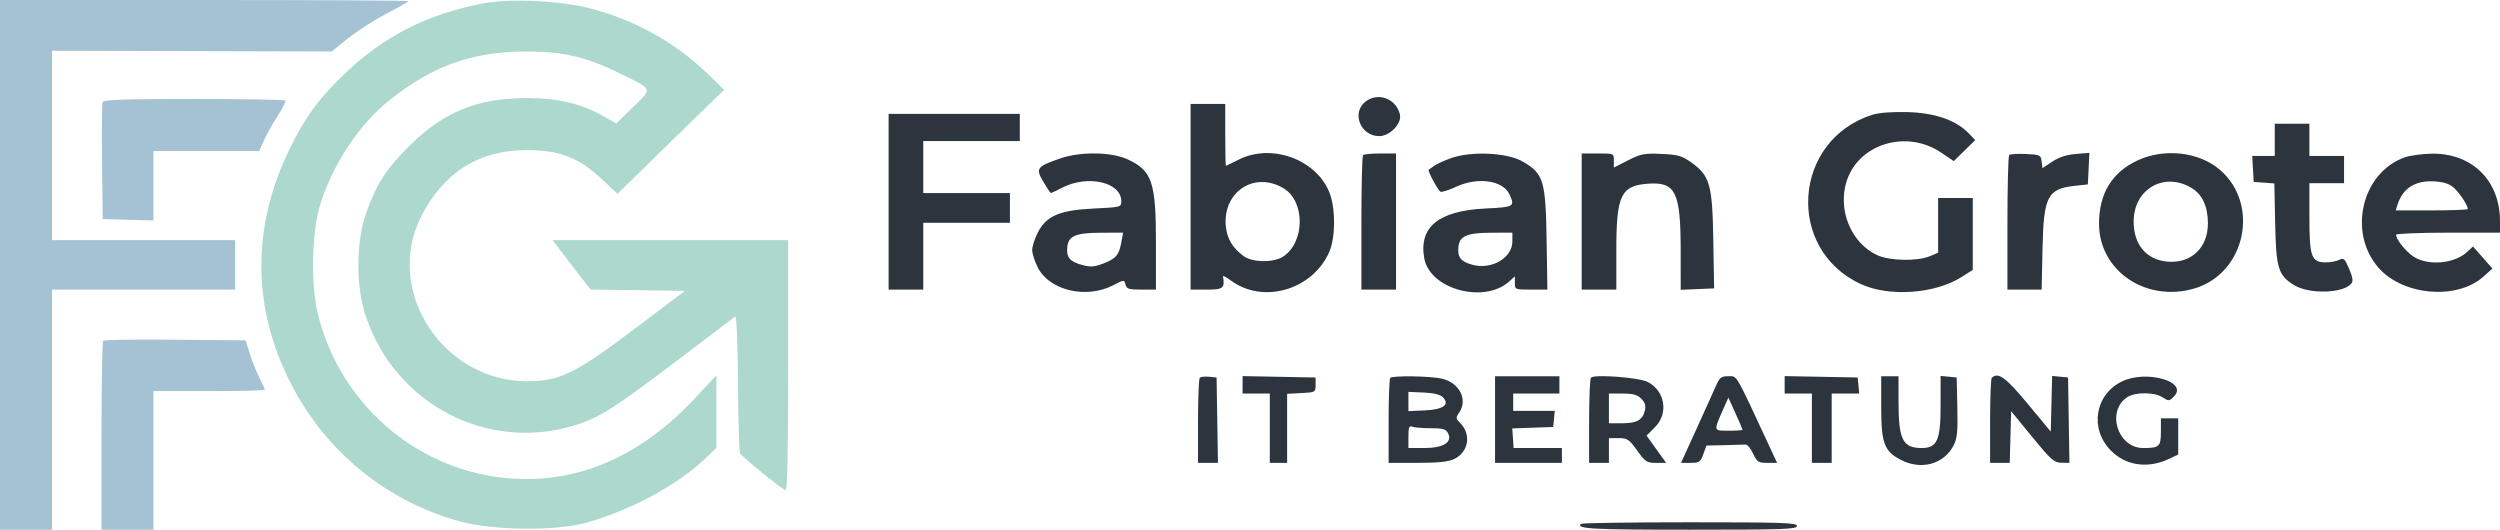
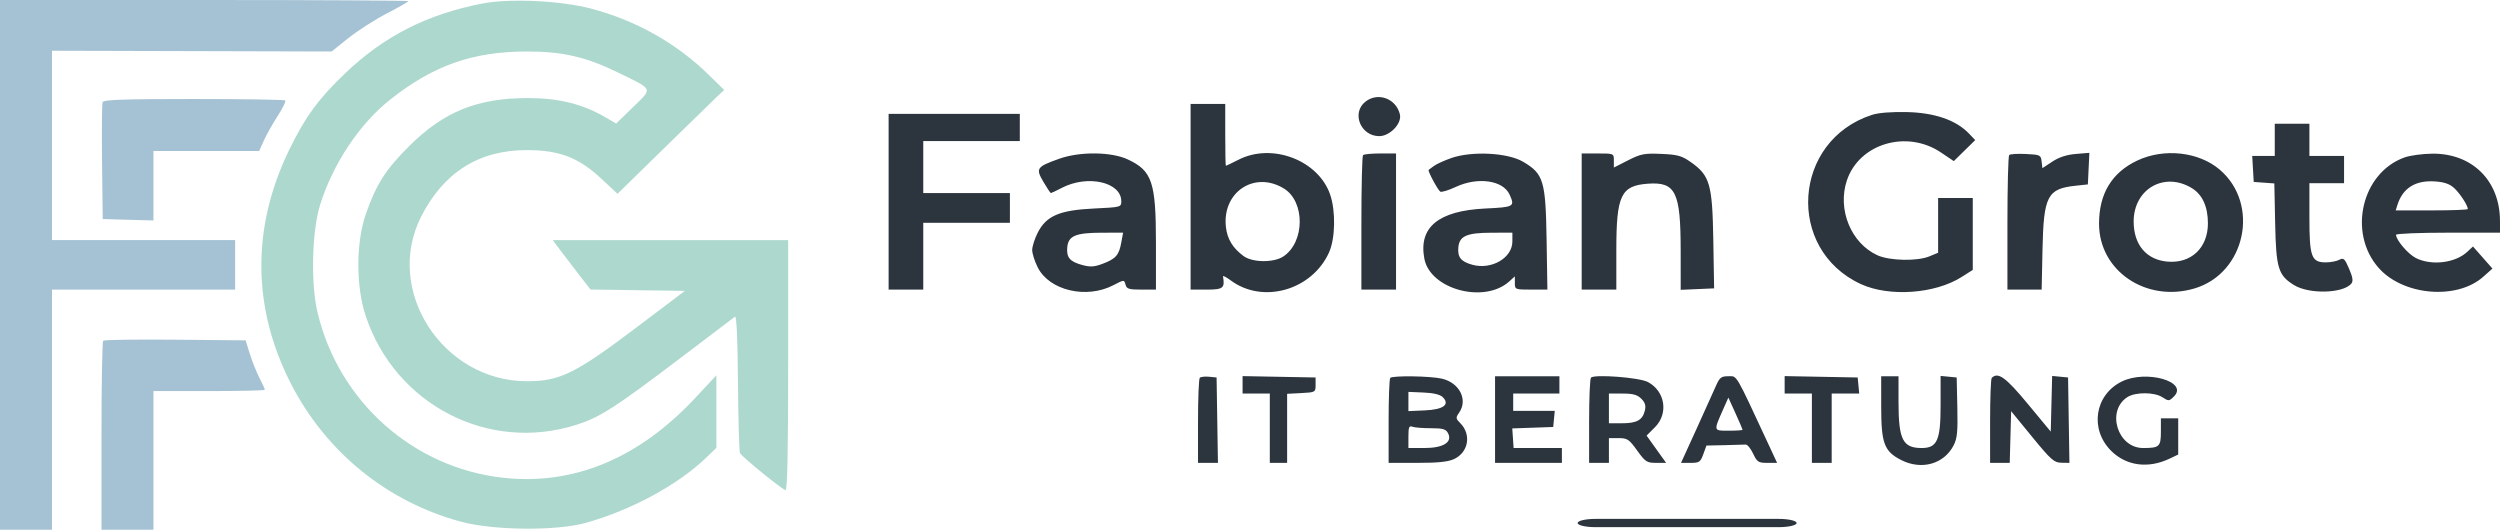
- <svg xmlns="http://www.w3.org/2000/svg" viewBox="0 0 1010 214" version="1.1" width="1010" height="214" id="svg1">
-   <defs id="defs1" />
-   <g id="layer2">
-     <path d="m -5e-7,107.001 v 107 H 10.5 21 v -48.5 -48.5 h 37 37 v -10 -10 H 58 21 l 4e-5,-38.25 3e-5,-38.25 56.488,0.153 56.488,0.153 6.762,-5.413 c 3.719,-2.977 10.699,-7.455 15.512,-9.951 4.812,-2.496 8.75,-4.742 8.75,-4.991 0,-0.249 -37.125,-0.453 -82.5,-0.453 H -5e-7 V 107.001 M 41.449,41.272 c -0.268,0.699 -0.367,11.612 -0.219,24.25 L 41.5,88.501 51.75,88.786 62,89.071 V 75.036 61.001 h 21.348 21.348 l 1.902,-4.227 c 1.046,-2.325 3.554,-6.785 5.573,-9.912 2.019,-3.127 3.407,-5.95 3.083,-6.273 -0.323,-0.323 -16.952,-0.588 -36.953,-0.588 -28.499,0 -36.47,0.275 -36.853,1.272 m 0.232,96.38 C 41.307,138.027 41,155.359 41,176.167 v 37.833 H 51.5 62 v -28 -28 h 22.5 c 12.375,0 22.5,-0.243 22.5,-0.54 0,-0.297 -0.976,-2.434 -2.168,-4.75 -1.192,-2.316 -2.942,-6.685 -3.887,-9.71 l -1.719,-5.5 -28.431,-0.265 C 55.158,137.09 42.057,137.277 41.682,137.652" style="fill:#a4c2d4;fill-rule:evenodd;stroke:none;stroke-width:12;stroke-dasharray:none;fill-opacity:1" id="path1-6" />
-     <path d="m 194.919,1.416 c -22.456,4.364 -39.72,13.146 -55.522,28.242 -10.732,10.254 -16.082,17.572 -22.541,30.837 -15.249,31.318 -15.015,63.865 0.681,94.52 14.158,27.652 38.947,47.755 68.762,55.766 13.094,3.518 38.287,3.77 50.15,0.503 18.249,-5.027 37.276,-15.284 48.719,-26.263 l 4.25,-4.078 v -14.662 -14.662 l -8.484,9.092 c -22.895,24.536 -49.232,35.473 -77.766,32.294 -36.285,-4.042 -66.289,-30.769 -74.865,-66.688 -2.835,-11.876 -2.306,-33.114 1.091,-43.801 5.26,-16.545 15.843,-32.414 28.131,-42.183 17.475,-13.892 33.483,-19.535 55.393,-19.527 14.514,0.006 23.764,2.157 37,8.605 14.196,6.916 13.846,6.085 5.842,13.857 l -6.842,6.644 -4.11,-2.408 c -9.285,-5.441 -19.005,-7.883 -31.39,-7.888 -20.547,-0.008 -34.045,5.43 -48.084,19.374 -9.479,9.414 -13.384,15.539 -17.548,27.526 -3.982,11.461 -4.019,29.119 -0.087,41 11.903,35.962 49.594,55.463 85.219,44.091 9.534,-3.044 15.593,-6.946 42.687,-27.498 11.172,-8.474 20.763,-15.748 21.313,-16.164 0.659,-0.499 1.077,8.598 1.225,26.713 0.124,15.108 0.488,27.894 0.808,28.413 1.079,1.745 17.336,14.946 18.407,14.946 0.732,0 1.06,-15.607 1.06,-50.5 V 97.016 h -47.551 -47.551 l 2.796,3.75 c 1.538,2.062 4.969,6.553 7.625,9.979 l 4.829,6.229 19.06,0.271 19.06,0.271 -19.385,14.644 c -24.843,18.768 -31.109,21.856 -44.356,21.856 -34.105,0 -57.798,-36.605 -42.908,-66.291 9.044,-18.029 23.482,-27.15 42.879,-27.088 13.223,0.043 20.902,3.016 30.164,11.68 l 6.394,5.982 18.721,-18.321 c 10.296,-10.077 19.992,-19.52 21.545,-20.985 l 2.824,-2.664 -6.324,-6.189 C 273.303,17.475 256.879,8.235 238.884,3.497 226.546,0.248 205.947,-0.727 194.919,1.416" style="fill:#add8ce;fill-rule:evenodd;stroke:none;stroke-width:12;stroke-dasharray:none;fill-opacity:1" id="path1-3" />
-   </g>
-   <g id="layer4" style="fill:#535b6e;fill-opacity:1">
-     <path d="M 551.635,41.073 C 545.891,45.591 549.659,55 557.212,55 c 4.323,0 9.208,-5.132 8.353,-8.775 -1.505,-6.411 -8.868,-9.134 -13.93,-5.152 M 481,79.5 V 117 h 6.5 c 6.668,0 7.41,-0.598 6.596,-5.318 -0.078,-0.45 1.332,0.275 3.132,1.612 12.952,9.617 32.801,3.97 39.696,-11.294 2.533,-5.607 2.76,-16.639 0.48,-23.329 -4.741,-13.915 -23.4,-21.066 -36.984,-14.175 -2.706,1.373 -5.032,2.498 -5.169,2.5 C 495.113,66.998 495,61.375 495,54.5 V 42 h -7 -7 V 79.5 M 756.286,46.407 c -32.108,10.367 -34.978,54.36 -4.461,68.379 11.421,5.247 29.902,3.944 40.639,-2.865 L 797,109.044 V 94.522 80 h -7 -7 v 11.051 11.051 l -3.468,1.449 c -4.912,2.052 -16.097,1.831 -21.032,-0.417 -10.698,-4.872 -16.282,-18.528 -12.362,-30.235 4.99,-14.903 24.181,-20.606 38.016,-11.295 l 5.179,3.485 4.327,-4.247 4.327,-4.247 -2.592,-2.706 c -5.132,-5.356 -13.762,-8.34 -24.895,-8.605 -6.336,-0.151 -11.544,0.26 -14.214,1.122 M 359,81.5 V 117 h 7 7 V 103.5 90 H 390.5 408 V 84 78 H 390.5 373 V 67.5 57 H 392.5 412 V 51.5 46 H 385.5 359 v 35.5 m 560,-25 V 63 h -4.552 -4.552 l 0.302,5.25 0.302,5.25 4.165,0.303 4.165,0.303 0.335,16.197 c 0.374,18.077 1.245,20.921 7.61,24.863 6.086,3.769 19.836,3.417 23.163,-0.592 0.815,-0.982 0.582,-2.527 -0.903,-5.993 -1.766,-4.12 -2.231,-4.547 -3.953,-3.626 -1.073,0.574 -3.53,1.044 -5.46,1.044 C 933.8,106 933,103.8 933,87.777 V 74 h 7 7 V 68.5 63 h -7 -7 V 56.5 50 h -7 -7 v 6.5 m -491,7.613 c -9.242,3.285 -9.666,3.894 -6.492,9.311 1.475,2.517 2.85,4.576 3.056,4.576 0.206,0 2.181,-0.942 4.39,-2.093 C 439.374,70.476 453,73.539 453,81.313 c 0,2.362 -0.194,2.413 -11.032,2.927 -13.914,0.659 -19.273,2.959 -22.718,9.749 C 418.012,96.428 417,99.583 417,101 c 0,1.417 1.012,4.584 2.25,7.038 4.716,9.352 19.67,12.855 30.586,7.164 4.307,-2.245 4.34,-2.247 4.867,-0.231 0.457,1.748 1.344,2.029 6.414,2.029 H 467 V 98.149 C 467,73.537 465.463,68.987 455.599,64.394 448.948,61.297 436.286,61.168 428,64.113 M 550.667,62.667 C 550.3,63.033 550,75.408 550,90.167 V 117 h 7 7 V 89.5 62 h -6.333 c -3.483,0 -6.633,0.3 -7,0.667 m 35.62,1.195 c -2.867,1.008 -6.017,2.449 -7,3.203 -0.983,0.753 -1.93,1.453 -2.106,1.556 -0.514,0.299 3.701,8.189 4.708,8.811 0.504,0.312 3.323,-0.553 6.264,-1.922 8.893,-4.14 19.076,-2.692 21.709,3.086 2.221,4.874 1.855,5.088 -9.675,5.634 -19.035,0.902 -27.141,7.536 -24.755,20.257 2.334,12.442 24.244,18.317 34.319,9.201 l 2.25,-2.036 v 2.674 c 0,2.628 0.114,2.674 6.574,2.674 h 6.574 l -0.324,-20.25 c -0.38,-23.779 -1.223,-26.555 -9.541,-31.43 -6.225,-3.648 -20.697,-4.376 -28.996,-1.458 M 639,89.5 V 117 h 7 7 v -16.032 c 0,-22.092 1.855,-25.972 12.787,-26.754 11.188,-0.801 13.199,3.323 13.207,27.082 L 679,117.091 685.75,116.796 692.5,116.5 692.177,97 c -0.374,-22.584 -1.383,-26.09 -9.062,-31.487 -3.688,-2.592 -5.331,-3.051 -11.945,-3.336 -6.859,-0.296 -8.277,-0.022 -13.419,2.592 L 652,67.691 V 64.845 C 652,62.01 651.977,62 645.5,62 H 639 V 89.5 M 811.709,62.624 C 811.319,63.014 811,75.408 811,90.167 V 117 h 6.914 6.914 l 0.344,-16.25 C 825.629,79.165 827.135,76.261 838.5,75.038 l 5,-0.538 0.301,-6.378 0.301,-6.378 -5.491,0.455 c -3.694,0.306 -6.799,1.321 -9.487,3.1 l -3.997,2.645 -0.314,-2.722 c -0.298,-2.59 -0.608,-2.736 -6.355,-3.014 -3.323,-0.161 -6.36,0.027 -6.75,0.417 m 51.718,2.25 c -10.276,4.861 -15.437,13.415 -15.417,25.553 0.031,19.017 19.06,31.898 38.567,26.105 20.617,-6.122 26.553,-33.995 10.219,-47.977 -8.479,-7.257 -22.533,-8.808 -33.368,-3.682 m 108.036,-1.283 c -17.315,6.148 -23.033,30.391 -10.52,44.606 9.911,11.259 31.666,13.101 42.328,3.583 l 3.675,-3.281 -3.933,-4.462 -3.933,-4.462 -2.29,2.145 c -4.845,4.538 -14.443,5.706 -20.77,2.527 C 972.863,102.663 968,96.964 968,94.852 968,94.383 977.45,94 989,94 h 21 l -0.01,-4.75 c -0.019,-16.255 -11.211,-27.351 -27.404,-27.171 -3.9,0.043 -8.907,0.724 -11.127,1.512 M 518.639,76.124 c 8.703,5.282 8.569,21.76 -0.225,27.522 -3.892,2.55 -12.483,2.439 -16.031,-0.207 -4.386,-3.271 -6.569,-6.863 -7.114,-11.705 -1.588,-14.086 11.489,-22.82 23.37,-15.609 M 885.593,76.06 c 4.197,2.594 6.403,7.483 6.403,14.193 0,9.863 -6.768,16.265 -16.325,15.442 -8.547,-0.737 -13.671,-6.811 -13.674,-16.211 0,-13.197 12.476,-20.297 23.596,-13.424 m 106.005,0.023 c 2.322,2.169 5.397,6.937 5.397,8.367 0,0.302 -6.555,0.55 -14.567,0.55 h -14.567 l 0.712,-2.25 c 2.15,-6.798 7.295,-10.001 15.181,-9.451 3.842,0.268 5.954,1.018 7.845,2.784 M 452.999,97.982 c -0.933,5.1 -2.186,6.541 -7.433,8.544 -3.449,1.317 -5.049,1.422 -8.305,0.545 -5.06,-1.363 -6.488,-3.06 -6.084,-7.233 0.441,-4.56 3.421,-5.805 13.934,-5.823 l 8.616,-0.015 -0.728,3.982 M 611,97.545 c 0,6.654 -8.422,11.557 -16.173,9.417 -4.644,-1.282 -6.039,-3.043 -5.645,-7.124 0.436,-4.516 3.441,-5.805 13.568,-5.823 L 611,94 v 3.545 M 484.714,152.619 C 484.321,153.012 484,160.908 484,170.167 V 187 h 4.024 4.024 L 491.774,169.75 491.5,152.5 l -3.036,-0.297 c -1.67,-0.164 -3.357,0.024 -3.75,0.417 M 502,155.473 V 159 h 5.5 5.5 v 14 14 h 3.5 3.5 v -13.95 -13.95 l 5.75,-0.3 c 5.656,-0.295 5.75,-0.349 5.75,-3.3 v -3 L 516.75,152.223 502,151.947 v 3.527 m 59.667,-2.807 C 561.3,153.033 561,160.908 561,170.167 V 187 h 11.599 c 8.469,0 12.492,-0.424 14.908,-1.57 5.79,-2.748 6.997,-9.927 2.435,-14.489 -1.841,-1.841 -1.88,-2.19 -0.475,-4.197 3.667,-5.236 0.185,-12.121 -6.967,-13.773 -4.626,-1.068 -19.847,-1.291 -20.833,-0.305 M 604,169.5 V 187 h 13.5 13.5 v -3 -3 l -9.75,-0.001 -9.75,-0.001 -0.271,-3.958 -0.271,-3.958 8.271,-0.291 L 627.5,172.5 l 0.313,-3.25 0.313,-3.25 h -8.397 -8.397 V 162.5 159 H 620.667 630 v -3.5 -3.5 h -13 -13 v 17.5 m 38.75,-16.932 c -0.412,0.421 -0.75,8.34 -0.75,17.599 V 187 h 4 4 v -5 -5 h 3.906 c 3.542,0 4.241,0.466 7.498,5 3.296,4.588 3.926,5 7.649,5 h 4.057 l -3.945,-5.51 -3.945,-5.51 3.39,-3.39 c 5.537,-5.537 4.115,-14.568 -2.877,-18.267 -3.432,-1.816 -21.566,-3.201 -22.983,-1.755 m 50.33,3.682 c -1.017,2.337 -4.572,10.213 -7.901,17.5 L 679.127,187 h 3.872 c 3.517,0 3.988,-0.321 5.137,-3.5 l 1.266,-3.5 7.299,-0.15 c 4.015,-0.083 7.858,-0.195 8.541,-0.25 0.683,-0.055 2.037,1.587 3.008,3.65 1.604,3.406 2.129,3.75 5.733,3.75 h 3.967 l -3.373,-7.25 C 700.819,150.177 701.891,152 698.255,152 c -2.956,0 -3.532,0.473 -5.175,4.25 M 721,155.473 V 159 h 5.5 5.5 v 14 14 h 4 4 v -14 -14 h 5.563 5.563 L 750.813,155.75 750.5,152.5 735.75,152.223 721,151.947 v 3.527 m 39.002,8.777 c 0.002,14.839 1.199,18.067 7.998,21.565 8.237,4.238 17.353,1.715 21.264,-5.886 1.451,-2.819 1.717,-5.563 1.5,-15.429 l -0.264,-12 -3.25,-0.313 -3.25,-0.313 v 11.928 C 784,177.891 782.619,181 776.362,181 768.704,181 767,177.605 767,162.351 V 152 h -3.5 -3.5 l 0.002,12.25 m 44.665,-11.583 c -0.367,0.367 -0.667,8.242 -0.667,17.5 V 187 h 3.966 3.966 l 0.284,-10.443 0.284,-10.443 8.5,10.391 c 7.584,9.271 8.853,10.397 11.774,10.443 l 3.274,0.051 -0.274,-17.25 -0.274,-17.25 -3.217,-0.311 -3.217,-0.311 -0.283,11.246 -0.283,11.246 -9.261,-11.185 c -8.936,-10.793 -12.05,-13.041 -14.572,-10.519 m 52.502,1.479 c -10.912,5.402 -13.031,19.227 -4.286,27.972 6.101,6.101 14.98,7.3 23.604,3.188 L 880,183.63 V 176.315 169 h -3.5 -3.5 v 5.393 c 0,6.051 -0.605,6.607 -7.182,6.607 -10.31,0 -14.97,-14.923 -6.411,-20.531 3.265,-2.139 10.962,-2.113 14.262,0.05 2.449,1.605 2.67,1.588 4.619,-0.362 5.981,-5.98 -11.265,-10.889 -21.12,-6.011 m -274.302,6.292 c 3.009,3.009 0.294,5.023 -7.221,5.358 L 569,166.091 v -3.884 -3.884 l 6.134,0.258 c 4.006,0.168 6.689,0.812 7.733,1.857 m 80.22,0.648 c 1.532,1.532 1.916,2.794 1.445,4.75 C 663.599,169.71 661.295,171 655.309,171 H 650 v -6 -6 h 5.5 c 4.243,0 5.977,0.477 7.587,2.087 M 704,173.636 c 0,0.2 -2.505,0.364 -5.567,0.364 -6.282,0 -6.212,0.277 -2.207,-8.777 l 2.034,-4.598 2.87,6.323 C 702.708,170.426 704,173.436 704,173.636 M 578.047,173 c 4.837,0 6.071,0.352 6.941,1.977 C 586.925,178.597 583.139,181 575.5,181 H 569 v -4.607 c 0,-3.79 0.28,-4.499 1.582,-4 0.87,0.334 4.229,0.607 7.465,0.607 m 60.647,38.639 C 636.681,213.652 643.15,214 682.559,214 720.507,214 726,213.81 726,212.5 c 0,-1.31 -5.481,-1.5 -43.333,-1.5 -23.833,0 -43.621,0.288 -43.973,0.639" stroke="none" fill="#000000" fill-rule="evenodd" data-fill-layer-id="trace-color" id="path1" style="stroke-width:12;stroke-dasharray:none;fill:#2c353d;fill-opacity:1" />
-   </g>
+ <svg xmlns="http://www.w3.org/2000/svg" width="1010" height="214">
+   <path fill-rule="evenodd" d="M551.635 41.073C545.89 45.59 549.659 55 557.212 55c4.323 0 9.208-5.132 8.352-8.775-1.505-6.41-8.867-9.134-13.93-5.152M481 79.5V117h6.5c6.668 0 7.41-.598 6.596-5.318-.078-.45 1.331.275 3.131 1.612 12.952 9.617 32.801 3.97 39.696-11.294 2.533-5.607 2.76-16.639.48-23.33-4.74-13.914-23.4-21.066-36.984-14.174-2.705 1.373-5.031 2.498-5.169 2.5S495 61.375 495 54.5V42h-14Zm275.286-33.093c-32.108 10.367-34.978 54.36-4.461 68.38 11.421 5.246 29.902 3.943 40.639-2.866l4.536-2.877V80h-14v22.102l-3.468 1.449c-4.912 2.053-16.097 1.83-21.032-.417-10.698-4.872-16.282-18.528-12.362-30.235 4.99-14.903 24.182-20.605 38.017-11.295l5.178 3.485 4.327-4.246 4.327-4.247-2.592-2.706c-5.132-5.356-13.762-8.34-24.895-8.605-6.336-.151-11.544.26-14.214 1.122M359 81.5V117h14V90h35V78h-35V57h39V46h-53zm560-25V63h-9.104l.302 5.25.302 5.25 4.165.303 4.165.304.335 16.196c.374 18.077 1.245 20.921 7.61 24.863 6.086 3.769 19.836 3.417 23.163-.592.815-.982.583-2.527-.903-5.993-1.766-4.12-2.231-4.546-3.953-3.625-1.073.574-3.53 1.044-5.46 1.044-5.822 0-6.622-2.2-6.622-18.223V74h14V63h-14V50h-14zm-491 7.613c-9.242 3.285-9.666 3.894-6.492 9.31 1.475 2.518 2.85 4.577 3.056 4.577s2.182-.942 4.39-2.093C439.374 70.476 453 73.539 453 81.313c0 2.362-.194 2.413-11.032 2.927-13.914.66-19.273 2.959-22.718 9.749-1.238 2.44-2.25 5.594-2.25 7.011s1.013 4.584 2.25 7.038c4.716 9.352 19.67 12.855 30.586 7.165 4.307-2.246 4.34-2.247 4.867-.232.457 1.749 1.343 2.029 6.414 2.029H467V98.15c0-24.613-1.537-29.163-11.4-33.756-6.652-3.097-19.314-3.226-27.6-.281m122.667-1.446c-.367.366-.667 12.741-.667 27.5V117h14V62h-6.333c-3.484 0-6.634.3-7 .667m35.62 1.195c-2.868 1.008-6.018 2.449-7 3.202s-1.93 1.454-2.107 1.556c-.514.3 3.702 8.189 4.709 8.811.504.312 3.323-.553 6.264-1.922 8.893-4.14 19.076-2.692 21.708 3.086 2.221 4.875 1.855 5.088-9.675 5.634-19.035.903-27.141 7.536-24.755 20.257 2.335 12.442 24.244 18.317 34.319 9.201l2.25-2.036v2.675c0 2.628.114 2.674 6.574 2.674h6.573l-.323-20.25c-.38-23.78-1.223-26.555-9.541-31.43-6.225-3.648-20.697-4.376-28.997-1.458M639 89.5V117h14v-16.032c0-22.092 1.855-25.972 12.787-26.755 11.188-.8 13.199 3.324 13.207 27.083L679 117.09l6.75-.295 6.75-.296-.323-19.5c-.374-22.584-1.384-26.09-9.062-31.487-3.688-2.592-5.332-3.051-11.946-3.336-6.859-.296-8.277-.022-13.419 2.591L652 67.691v-2.846c0-2.835-.023-2.845-6.5-2.845H639Zm172.709-26.876c-.39.39-.709 12.784-.709 27.543V117h13.828l.344-16.25c.457-21.585 1.963-24.49 13.328-25.712l5-.538.301-6.378.301-6.378-5.49.455c-3.694.307-6.8 1.321-9.488 3.1l-3.997 2.645-.313-2.722c-.299-2.59-.608-2.736-6.355-3.014-3.323-.161-6.36.026-6.75.416m51.718 2.25C853.15 69.737 847.99 78.29 848.01 90.429c.03 19.017 19.06 31.898 38.566 26.105 20.617-6.122 26.554-33.995 10.22-47.976-8.48-7.258-22.533-8.808-33.37-3.682m108.037-1.284c-17.315 6.148-23.033 30.392-10.52 44.607 9.91 11.259 31.666 13.1 42.327 3.583l3.676-3.281-3.933-4.462-3.933-4.462-2.29 2.145c-4.844 4.539-14.443 5.707-20.77 2.527-3.157-1.585-8.02-7.284-8.02-9.396 0-.469 9.45-.852 21-.852h21l-.01-4.75c-.019-16.254-11.211-27.351-27.404-27.171-3.9.043-8.907.724-11.128 1.512M518.64 76.124c8.704 5.282 8.569 21.76-.225 27.521-3.892 2.55-12.483 2.44-16.03-.207-4.386-3.271-6.57-6.863-7.115-11.705-1.588-14.086 11.49-22.82 23.37-15.61m366.954-.063c4.197 2.594 6.403 7.483 6.403 14.193 0 9.863-6.769 16.265-16.325 15.442-8.547-.737-13.67-6.81-13.674-16.21 0-13.197 12.476-20.297 23.596-13.425m106.005.023c2.322 2.169 5.398 6.937 5.398 8.367 0 .303-6.556.55-14.568.55h-14.567l.711-2.25c2.15-6.798 7.296-10.001 15.181-9.451 3.842.268 5.955 1.018 7.845 2.784m-538.6 21.899c-.932 5.1-2.185 6.54-7.432 8.544-3.449 1.317-5.048 1.422-8.304.546-5.06-1.363-6.488-3.06-6.085-7.234.441-4.56 3.422-5.805 13.934-5.823l8.616-.015ZM611 97.545c0 6.654-8.422 11.558-16.173 9.418-4.645-1.283-6.04-3.043-5.645-7.125.436-4.516 3.44-5.805 13.568-5.823L611 94ZM484.714 152.62c-.393.393-.714 8.29-.714 17.548V187h8.047l-.273-17.25-.274-17.25-3.036-.297c-1.67-.164-3.357.024-3.75.416M502 155.473V159h11v28h7v-27.9l5.75-.3c5.656-.295 5.75-.35 5.75-3.3v-3l-14.75-.277-14.75-.276Zm59.667-2.806c-.367.366-.667 8.241-.667 17.5V187h11.599c8.469 0 12.492-.424 14.908-1.57 5.79-2.748 6.996-9.927 2.434-14.489-1.84-1.84-1.88-2.19-.474-4.197 3.667-5.236.184-12.12-6.967-13.772-4.626-1.069-19.847-1.292-20.833-.305M604 169.5V187h27v-6l-9.75-.001-9.75-.001-.271-3.958-.271-3.958 8.27-.29 8.272-.292.313-3.25.314-3.25h-16.794v-7H630v-7h-26zm38.75-16.932c-.412.421-.75 8.34-.75 17.599V187h8v-10h3.906c3.542 0 4.241.466 7.499 5 3.296 4.588 3.926 5 7.648 5h4.057l-3.945-5.51-3.946-5.51 3.39-3.39c5.537-5.536 4.115-14.567-2.876-18.267-3.432-1.816-21.566-3.2-22.983-1.755m50.33 3.682c-1.017 2.338-4.573 10.213-7.901 17.5L679.127 187H683c3.517 0 3.987-.32 5.137-3.5l1.266-3.5 7.299-.15c4.014-.082 7.858-.195 8.541-.25s2.037 1.588 3.008 3.65c1.604 3.406 2.13 3.75 5.733 3.75h3.967l-3.373-7.25C700.819 150.177 701.89 152 698.255 152c-2.956 0-3.532.473-5.175 4.25m27.92-.777V159h11v28h8v-28h11.127l-.314-3.25-.313-3.25-14.75-.277-14.75-.276zm39.002 8.777c.002 14.839 1.199 18.067 7.998 21.565 8.237 4.238 17.353 1.715 21.264-5.886 1.451-2.82 1.718-5.563 1.5-15.429l-.264-12-3.25-.313-3.25-.314v11.929c0 14.09-1.38 17.198-7.638 17.198-7.658 0-9.362-3.395-9.362-18.65V152h-7zm44.665-11.583c-.367.366-.667 8.241-.667 17.5V187h7.933l.284-10.443.283-10.442 8.5 10.39c7.585 9.272 8.853 10.398 11.774 10.444l3.274.051-.274-17.25-.274-17.25-3.216-.31-3.217-.312-.283 11.246-.283 11.246-9.261-11.185c-8.937-10.793-12.05-13.04-14.573-10.518m52.502 1.479c-10.913 5.401-13.031 19.227-4.286 27.972 6.1 6.1 14.98 7.3 23.604 3.187L880 183.63V169h-7v5.393c0 6.05-.605 6.607-7.182 6.607-10.31 0-14.97-14.923-6.411-20.531 3.265-2.14 10.962-2.113 14.262.05 2.449 1.604 2.67 1.587 4.619-.363 5.98-5.98-11.265-10.888-21.12-6.01m-274.301 6.292c3.009 3.009.294 5.023-7.221 5.358l-6.646.295v-7.767l6.134.257c4.005.168 6.688.813 7.733 1.857m80.22.649c1.532 1.532 1.916 2.794 1.445 4.75-.933 3.873-3.237 5.163-9.223 5.163H650v-12h5.5c4.243 0 5.977.477 7.587 2.087M704 173.636c0 .2-2.505.364-5.567.364-6.282 0-6.212.277-2.208-8.777l2.034-4.598 2.87 6.324c1.58 3.477 2.871 6.487 2.871 6.687M578.047 173c4.836 0 6.07.352 6.94 1.977 1.938 3.62-1.848 6.023-9.487 6.023H569v-4.607c0-3.79.28-4.5 1.582-4 .87.334 4.229.607 7.465.607" style="fill:#2c353d;fill-opacity:1;stroke-width:12;stroke-dasharray:none" />
+   <path d="M0 107v107h21v-97h74V97H21V20.5l56.488.154 56.488.154 6.762-5.413c3.72-2.977 10.7-7.455 15.512-9.95C161.062 2.948 165 .702 165 .453S127.875 0 82.5 0H0zm41.45-65.729c-.27.7-.368 11.612-.22 24.25L41.5 88.5l10.25.285L62 89.07V61h42.696l1.902-4.227c1.046-2.325 3.554-6.785 5.573-9.912s3.407-5.95 3.084-6.273C114.93 40.265 98.303 40 78.302 40c-28.5 0-36.47.275-36.853 1.271m.233 96.38c-.375.375-.682 17.707-.682 38.515V214h21v-56h22.5c12.375 0 22.5-.243 22.5-.54s-.976-2.435-2.168-4.75-2.942-6.685-3.887-9.71l-1.719-5.5-28.431-.265c-15.637-.146-28.738.041-29.113.416" style="fill:#a4c2d4;fill-rule:evenodd;stroke:none;stroke-width:12;stroke-dasharray:none;fill-opacity:1" />
+   <path d="M194.92 1.416C172.462 5.78 155.2 14.562 139.397 29.66c-10.733 10.253-16.082 17.572-22.541 30.836-15.25 31.319-15.015 63.866.68 94.52 14.159 27.652 38.947 47.756 68.763 55.767 13.094 3.518 38.287 3.77 50.15.502 18.25-5.027 37.276-15.284 48.72-26.263l4.25-4.077V151.62l-8.484 9.092c-22.895 24.535-49.233 35.473-77.767 32.294-36.284-4.042-66.288-30.77-74.864-66.688-2.836-11.876-2.307-33.114 1.09-43.801 5.26-16.545 15.844-32.414 28.132-42.183 17.475-13.892 33.482-19.536 55.392-19.527 14.514.006 23.764 2.157 37 8.605 14.196 6.916 13.846 6.085 5.842 13.857l-6.842 6.644-4.11-2.408c-9.285-5.44-19.005-7.883-31.39-7.888-20.547-.008-34.044 5.43-48.084 19.374-9.479 9.414-13.384 15.54-17.548 27.526-3.982 11.461-4.02 29.118-.087 41 11.904 35.962 49.595 55.463 85.22 44.09 9.533-3.043 15.592-6.946 42.687-27.498l21.312-16.164c.66-.498 1.077 8.599 1.225 26.714.124 15.108.488 27.893.809 28.412 1.079 1.746 17.336 14.946 18.407 14.946.732 0 1.06-15.607 1.06-50.5v-50.5h-95.102l2.796 3.75c1.537 2.062 4.969 6.553 7.625 9.978l4.83 6.23 19.06.27 19.06.272-19.385 14.644c-24.844 18.768-31.11 21.856-44.356 21.856-34.105 0-57.798-36.606-42.908-66.291 9.043-18.03 23.482-27.15 42.88-27.087 13.222.042 20.901 3.016 30.163 11.68l6.395 5.982 18.72-18.321c10.297-10.077 19.992-19.52 21.545-20.986l2.824-2.664-6.324-6.19c-12.94-12.664-29.364-21.904-47.359-26.642-12.338-3.249-32.937-4.224-43.965-2.08" style="fill:#add8ce;fill-rule:evenodd;stroke:none;stroke-width:12;stroke-dasharray:none;fill-opacity:1" />
+   <rect width="88.463" height="3.338" x="637.363" y="209.632" rx="7.219" style="fill:#2c353d;fill-rule:evenodd;stroke-width:0" />
</svg>
